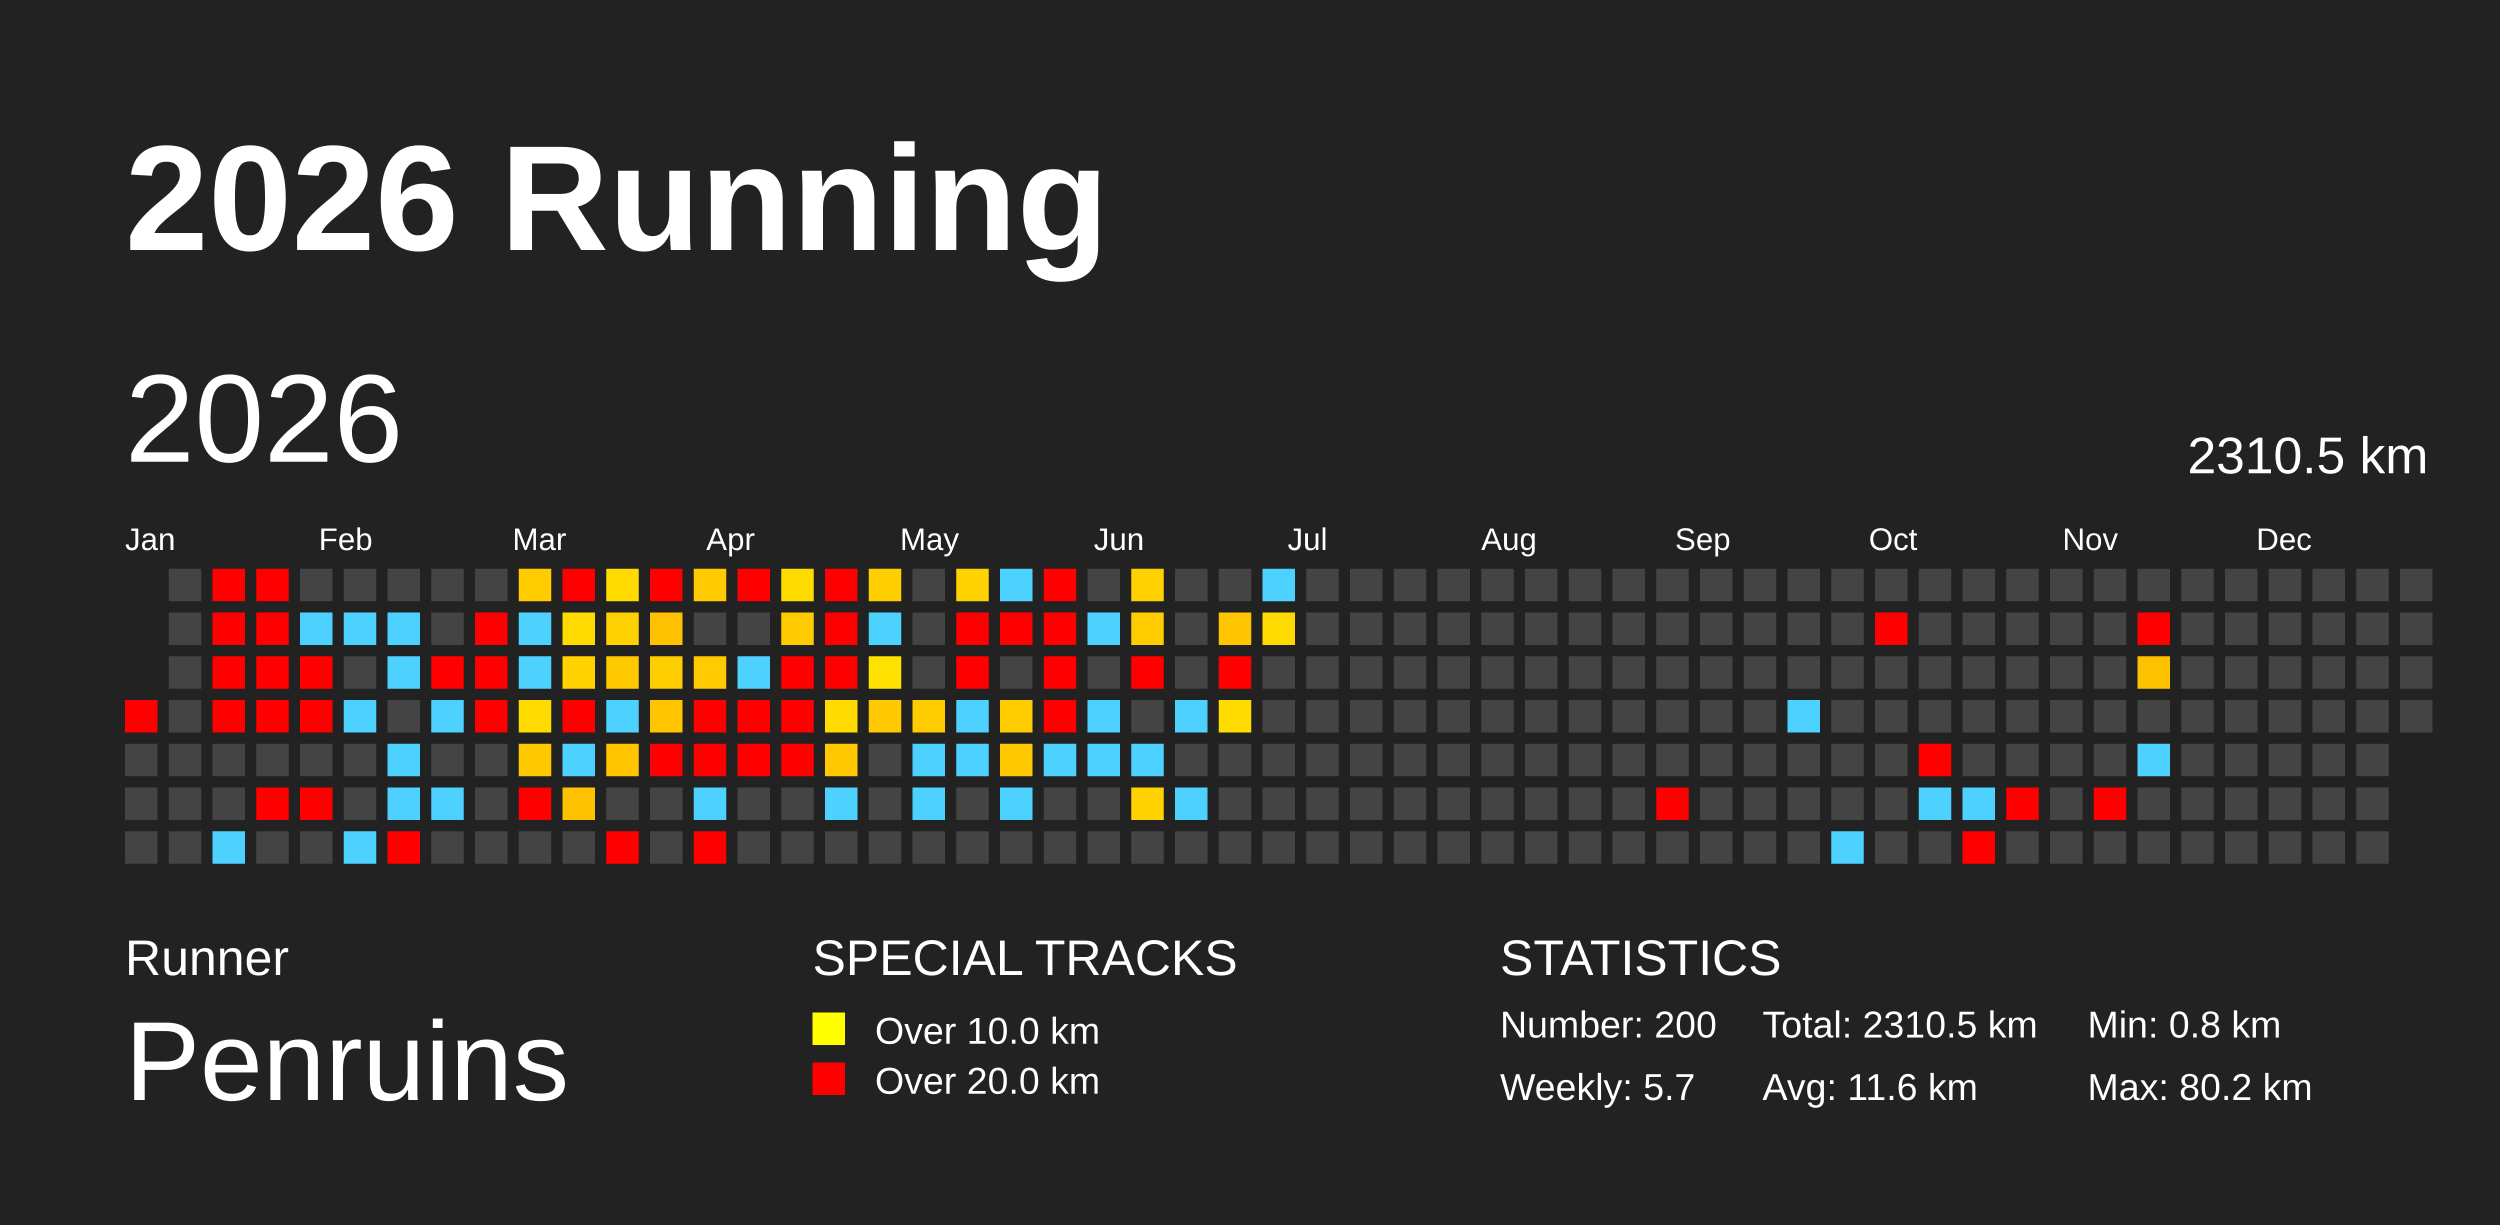
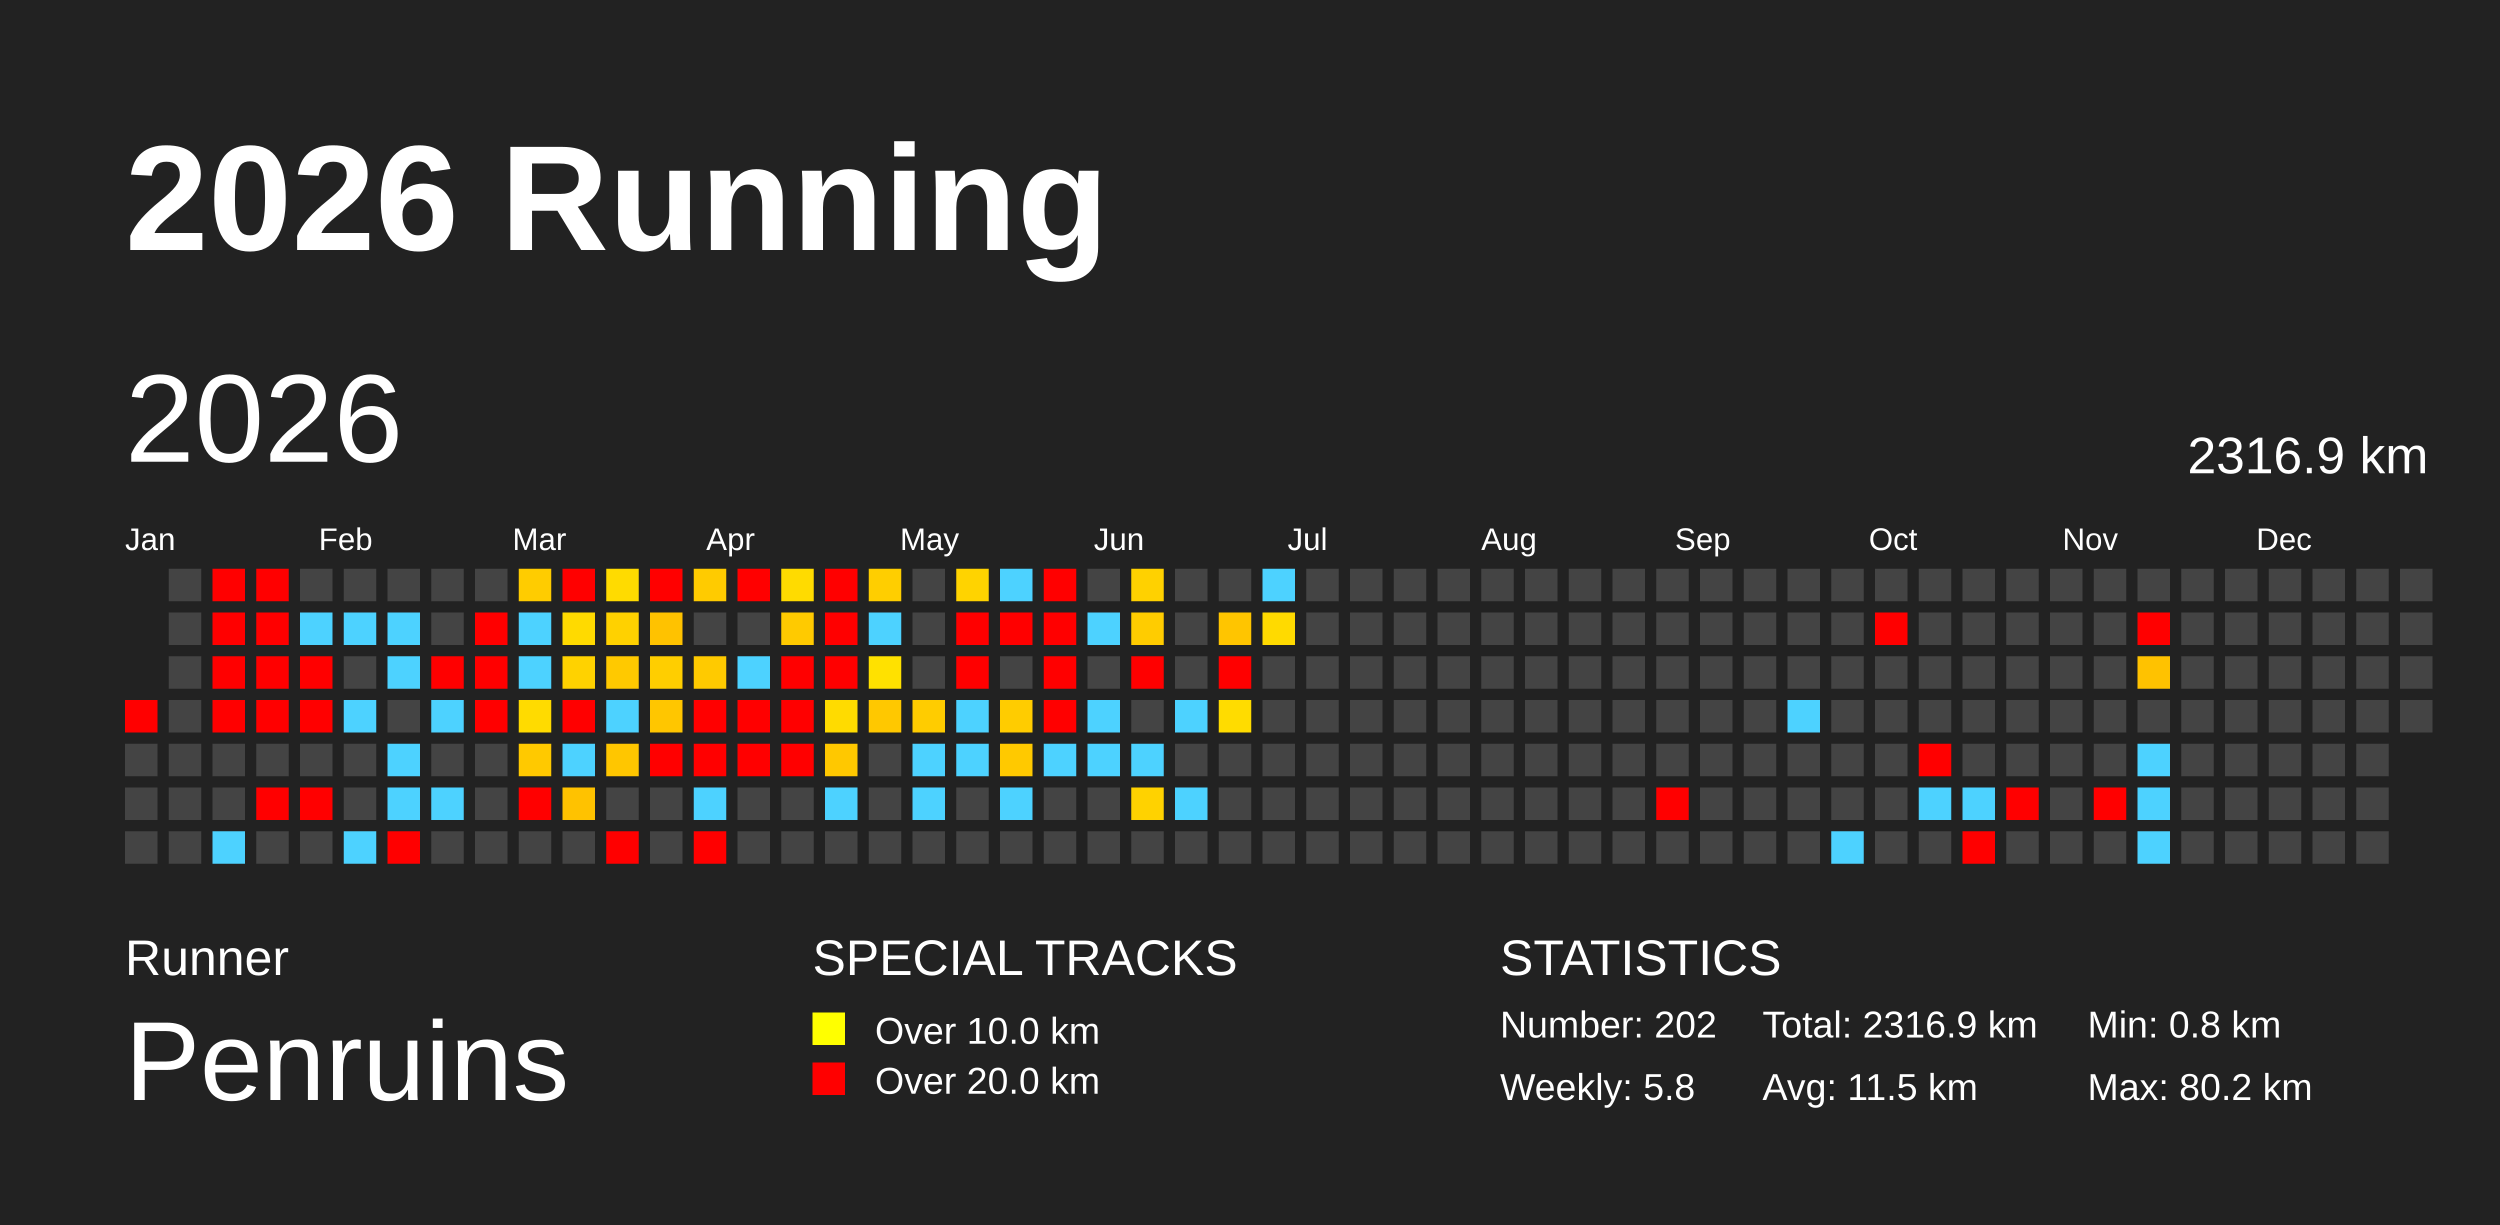
<svg xmlns="http://www.w3.org/2000/svg" baseProfile="full" height="98mm" version="1.1" viewBox="0,0,200,98" width="200mm">
  <defs />
  <rect fill="#222222" height="98" width="200" x="0" y="0" />
  <text fill="#FFFFFF" style="font-size:12px; font-family:Arial; font-weight:bold;" x="10" y="20">2026 Running</text>
  <text fill="#FFFFFF" style="font-size:4px; font-family:Arial" x="10" y="78">Runner</text>
  <text fill="#FFFFFF" style="font-size:9px; font-family:Arial" x="10" y="88">Penruins</text>
  <text fill="#FFFFFF" style="font-size:4px; font-family:Arial" x="65" y="78">SPECIAL TRACKS</text>
  <rect fill="yellow" height="2.6" width="2.6" x="65" y="81" />
  <text fill="#FFFFFF" style="font-size:3px; font-family:Arial" x="70" y="83.5">Over 10.0 km</text>
  <rect fill="red" height="2.6" width="2.6" x="65" y="85" />
  <text fill="#FFFFFF" style="font-size:3px; font-family:Arial" x="70" y="87.5">Over 20.0 km</text>
  <text fill="#FFFFFF" style="font-size:4px; font-family:Arial" x="120" y="78">STATISTICS</text>
-   <text fill="#FFFFFF" style="font-size:3px; font-family:Arial" x="120" y="83">Number: 200</text>
-   <text fill="#FFFFFF" style="font-size:3px; font-family:Arial" x="120" y="88">Weekly: 5.7</text>
-   <text fill="#FFFFFF" style="font-size:3px; font-family:Arial" x="141" y="83">Total: 2310.5 km</text>
-   <text fill="#FFFFFF" style="font-size:3px; font-family:Arial" x="141" y="88">Avg: 11.6 km</text>
+   <text fill="#FFFFFF" style="font-size:3px; font-family:Arial" x="120" y="83">Number: 202</text>
+   <text fill="#FFFFFF" style="font-size:3px; font-family:Arial" x="120" y="88">Weekly: 5.8</text>
+   <text fill="#FFFFFF" style="font-size:3px; font-family:Arial" x="141" y="83">Total: 2316.9 km</text>
+   <text fill="#FFFFFF" style="font-size:3px; font-family:Arial" x="141" y="88">Avg: 11.5 km</text>
  <text fill="#FFFFFF" style="font-size:3px; font-family:Arial" x="167" y="83">Min: 0.8 km</text>
  <text fill="#FFFFFF" style="font-size:3px; font-family:Arial" x="167" y="88">Max: 80.2 km</text>
  <text dominant-baseline="hanging" fill="#FFFFFF" style="font-size:10.0px; font-family:Arial;" x="10" y="30">2026</text>
-   <text dominant-baseline="hanging" fill="#FFFFFF" style="font-size:4.125px; font-family:Arial;" x="175" y="35">2310.5 km</text>
+   <text dominant-baseline="hanging" fill="#FFFFFF" style="font-size:4.125px; font-family:Arial;" x="175" y="35">2316.9 km</text>
  <text fill="#FFFFFF" style="font-size:2.5px; font-family:Arial" x="10.0" y="44">Jan</text>
  <text fill="#FFFFFF" style="font-size:2.5px; font-family:Arial" x="25.5" y="44">Feb</text>
  <text fill="#FFFFFF" style="font-size:2.5px; font-family:Arial" x="41.0" y="44">Mar</text>
  <text fill="#FFFFFF" style="font-size:2.5px; font-family:Arial" x="56.5" y="44">Apr</text>
  <text fill="#FFFFFF" style="font-size:2.5px; font-family:Arial" x="72.0" y="44">May</text>
  <text fill="#FFFFFF" style="font-size:2.5px; font-family:Arial" x="87.5" y="44">Jun</text>
  <text fill="#FFFFFF" style="font-size:2.5px; font-family:Arial" x="103.0" y="44">Jul</text>
  <text fill="#FFFFFF" style="font-size:2.5px; font-family:Arial" x="118.5" y="44">Aug</text>
  <text fill="#FFFFFF" style="font-size:2.5px; font-family:Arial" x="134.0" y="44">Sep</text>
  <text fill="#FFFFFF" style="font-size:2.5px; font-family:Arial" x="149.5" y="44">Oct</text>
  <text fill="#FFFFFF" style="font-size:2.5px; font-family:Arial" x="165.0" y="44">Nov</text>
  <text fill="#FFFFFF" style="font-size:2.5px; font-family:Arial" x="180.5" y="44">Dec</text>
  <rect fill="red" height="2.6" width="2.6" x="10.0" y="56.0" />
  <rect fill="#444444" height="2.6" width="2.6" x="10.0" y="59.5" />
  <rect fill="#444444" height="2.6" width="2.6" x="10.0" y="63.0" />
  <rect fill="#444444" height="2.6" width="2.6" x="10.0" y="66.5" />
  <rect fill="#444444" height="2.6" width="2.6" x="13.5" y="45.5" />
  <rect fill="#444444" height="2.6" width="2.6" x="13.5" y="49.0" />
  <rect fill="#444444" height="2.6" width="2.6" x="13.5" y="52.5" />
  <rect fill="#444444" height="2.6" width="2.6" x="13.5" y="56.0" />
  <rect fill="#444444" height="2.6" width="2.6" x="13.5" y="59.5" />
  <rect fill="#444444" height="2.6" width="2.6" x="13.5" y="63.0" />
  <rect fill="#444444" height="2.6" width="2.6" x="13.5" y="66.5" />
  <rect fill="red" height="2.6" width="2.6" x="17.0" y="45.5" />
  <rect fill="red" height="2.6" width="2.6" x="17.0" y="49.0" />
  <rect fill="red" height="2.6" width="2.6" x="17.0" y="52.5" />
  <rect fill="red" height="2.6" width="2.6" x="17.0" y="56.0" />
  <rect fill="#444444" height="2.6" width="2.6" x="17.0" y="59.5" />
  <rect fill="#444444" height="2.6" width="2.6" x="17.0" y="63.0" />
  <rect fill="#4dd2ff" height="2.6" width="2.6" x="17.0" y="66.5" />
  <rect fill="red" height="2.6" width="2.6" x="20.5" y="45.5" />
  <rect fill="red" height="2.6" width="2.6" x="20.5" y="49.0" />
  <rect fill="red" height="2.6" width="2.6" x="20.5" y="52.5" />
  <rect fill="red" height="2.6" width="2.6" x="20.5" y="56.0" />
  <rect fill="#444444" height="2.6" width="2.6" x="20.5" y="59.5" />
  <rect fill="red" height="2.6" width="2.6" x="20.5" y="63.0" />
  <rect fill="#444444" height="2.6" width="2.6" x="20.5" y="66.5" />
  <rect fill="#444444" height="2.6" width="2.6" x="24.0" y="45.5" />
  <rect fill="#4dd2ff" height="2.6" width="2.6" x="24.0" y="49.0" />
  <rect fill="red" height="2.6" width="2.6" x="24.0" y="52.5" />
  <rect fill="red" height="2.6" width="2.6" x="24.0" y="56.0" />
  <rect fill="#444444" height="2.6" width="2.6" x="24.0" y="59.5" />
  <rect fill="red" height="2.6" width="2.6" x="24.0" y="63.0" />
  <rect fill="#444444" height="2.6" width="2.6" x="24.0" y="66.5" />
  <rect fill="#444444" height="2.6" width="2.6" x="27.5" y="45.5" />
  <rect fill="#4dd2ff" height="2.6" width="2.6" x="27.5" y="49.0" />
  <rect fill="#444444" height="2.6" width="2.6" x="27.5" y="52.5" />
  <rect fill="#4dd2ff" height="2.6" width="2.6" x="27.5" y="56.0" />
  <rect fill="#444444" height="2.6" width="2.6" x="27.5" y="59.5" />
  <rect fill="#444444" height="2.6" width="2.6" x="27.5" y="63.0" />
  <rect fill="#4dd2ff" height="2.6" width="2.6" x="27.5" y="66.5" />
  <rect fill="#444444" height="2.6" width="2.6" x="31.0" y="45.5" />
  <rect fill="#4dd2ff" height="2.6" width="2.6" x="31.0" y="49.0" />
  <rect fill="#4dd2ff" height="2.6" width="2.6" x="31.0" y="52.5" />
  <rect fill="#444444" height="2.6" width="2.6" x="31.0" y="56.0" />
  <rect fill="#4dd2ff" height="2.6" width="2.6" x="31.0" y="59.5" />
  <rect fill="#4dd2ff" height="2.6" width="2.6" x="31.0" y="63.0" />
  <rect fill="red" height="2.6" width="2.6" x="31.0" y="66.5" />
  <rect fill="#444444" height="2.6" width="2.6" x="34.5" y="45.5" />
  <rect fill="#444444" height="2.6" width="2.6" x="34.5" y="49.0" />
  <rect fill="red" height="2.6" width="2.6" x="34.5" y="52.5" />
  <rect fill="#4dd2ff" height="2.6" width="2.6" x="34.5" y="56.0" />
  <rect fill="#444444" height="2.6" width="2.6" x="34.5" y="59.5" />
  <rect fill="#4dd2ff" height="2.6" width="2.6" x="34.5" y="63.0" />
  <rect fill="#444444" height="2.6" width="2.6" x="34.5" y="66.5" />
  <rect fill="#444444" height="2.6" width="2.6" x="38.0" y="45.5" />
  <rect fill="red" height="2.6" width="2.6" x="38.0" y="49.0" />
  <rect fill="red" height="2.6" width="2.6" x="38.0" y="52.5" />
  <rect fill="red" height="2.6" width="2.6" x="38.0" y="56.0" />
  <rect fill="#444444" height="2.6" width="2.6" x="38.0" y="59.5" />
  <rect fill="#444444" height="2.6" width="2.6" x="38.0" y="63.0" />
  <rect fill="#444444" height="2.6" width="2.6" x="38.0" y="66.5" />
  <rect fill="#ffcc00" height="2.6" width="2.6" x="41.5" y="45.5" />
  <rect fill="#4dd2ff" height="2.6" width="2.6" x="41.5" y="49.0" />
  <rect fill="#4dd2ff" height="2.6" width="2.6" x="41.5" y="52.5" />
  <rect fill="#ffdb00" height="2.6" width="2.6" x="41.5" y="56.0" />
  <rect fill="#ffc900" height="2.6" width="2.6" x="41.5" y="59.5" />
  <rect fill="red" height="2.6" width="2.6" x="41.5" y="63.0" />
  <rect fill="#444444" height="2.6" width="2.6" x="41.5" y="66.5" />
  <rect fill="red" height="2.6" width="2.6" x="45.0" y="45.5" />
  <rect fill="#ffda00" height="2.6" width="2.6" x="45.0" y="49.0" />
  <rect fill="#ffd200" height="2.6" width="2.6" x="45.0" y="52.5" />
  <rect fill="red" height="2.6" width="2.6" x="45.0" y="56.0" />
  <rect fill="#4dd2ff" height="2.6" width="2.6" x="45.0" y="59.5" />
  <rect fill="#ffc200" height="2.6" width="2.6" x="45.0" y="63.0" />
  <rect fill="#444444" height="2.6" width="2.6" x="45.0" y="66.5" />
  <rect fill="#ffdb00" height="2.6" width="2.6" x="48.5" y="45.5" />
  <rect fill="#ffd100" height="2.6" width="2.6" x="48.5" y="49.0" />
  <rect fill="#ffc900" height="2.6" width="2.6" x="48.5" y="52.5" />
  <rect fill="#4dd2ff" height="2.6" width="2.6" x="48.5" y="56.0" />
  <rect fill="#ffc600" height="2.6" width="2.6" x="48.5" y="59.5" />
  <rect fill="#444444" height="2.6" width="2.6" x="48.5" y="63.0" />
  <rect fill="red" height="2.6" width="2.6" x="48.5" y="66.5" />
  <rect fill="red" height="2.6" width="2.6" x="52.0" y="45.5" />
  <rect fill="#ffc200" height="2.6" width="2.6" x="52.0" y="49.0" />
  <rect fill="#ffce00" height="2.6" width="2.6" x="52.0" y="52.5" />
  <rect fill="#ffc600" height="2.6" width="2.6" x="52.0" y="56.0" />
  <rect fill="red" height="2.6" width="2.6" x="52.0" y="59.5" />
  <rect fill="#444444" height="2.6" width="2.6" x="52.0" y="63.0" />
  <rect fill="#444444" height="2.6" width="2.6" x="52.0" y="66.5" />
  <rect fill="#ffcb00" height="2.6" width="2.6" x="55.5" y="45.5" />
  <rect fill="#444444" height="2.6" width="2.6" x="55.5" y="49.0" />
  <rect fill="#ffca00" height="2.6" width="2.6" x="55.5" y="52.5" />
  <rect fill="red" height="2.6" width="2.6" x="55.5" y="56.0" />
  <rect fill="red" height="2.6" width="2.6" x="55.5" y="59.5" />
  <rect fill="#4dd2ff" height="2.6" width="2.6" x="55.5" y="63.0" />
  <rect fill="red" height="2.6" width="2.6" x="55.5" y="66.5" />
  <rect fill="red" height="2.6" width="2.6" x="59.0" y="45.5" />
  <rect fill="#444444" height="2.6" width="2.6" x="59.0" y="49.0" />
  <rect fill="#4dd2ff" height="2.6" width="2.6" x="59.0" y="52.5" />
  <rect fill="red" height="2.6" width="2.6" x="59.0" y="56.0" />
  <rect fill="red" height="2.6" width="2.6" x="59.0" y="59.5" />
  <rect fill="#444444" height="2.6" width="2.6" x="59.0" y="63.0" />
  <rect fill="#444444" height="2.6" width="2.6" x="59.0" y="66.5" />
  <rect fill="#ffdb00" height="2.6" width="2.6" x="62.5" y="45.5" />
  <rect fill="#ffca00" height="2.6" width="2.6" x="62.5" y="49.0" />
  <rect fill="red" height="2.6" width="2.6" x="62.5" y="52.5" />
  <rect fill="red" height="2.6" width="2.6" x="62.5" y="56.0" />
  <rect fill="red" height="2.6" width="2.6" x="62.5" y="59.5" />
  <rect fill="#444444" height="2.6" width="2.6" x="62.5" y="63.0" />
  <rect fill="#444444" height="2.6" width="2.6" x="62.5" y="66.5" />
  <rect fill="red" height="2.6" width="2.6" x="66.0" y="45.5" />
  <rect fill="red" height="2.6" width="2.6" x="66.0" y="49.0" />
  <rect fill="red" height="2.6" width="2.6" x="66.0" y="52.5" />
  <rect fill="#ffdb00" height="2.6" width="2.6" x="66.0" y="56.0" />
  <rect fill="#ffc800" height="2.6" width="2.6" x="66.0" y="59.5" />
  <rect fill="#4dd2ff" height="2.6" width="2.6" x="66.0" y="63.0" />
  <rect fill="#444444" height="2.6" width="2.6" x="66.0" y="66.5" />
  <rect fill="#ffce00" height="2.6" width="2.6" x="69.5" y="45.5" />
  <rect fill="#4dd2ff" height="2.6" width="2.6" x="69.5" y="49.0" />
  <rect fill="#ffe100" height="2.6" width="2.6" x="69.5" y="52.5" />
  <rect fill="#ffc800" height="2.6" width="2.6" x="69.5" y="56.0" />
  <rect fill="#444444" height="2.6" width="2.6" x="69.5" y="59.5" />
  <rect fill="#444444" height="2.6" width="2.6" x="69.5" y="63.0" />
  <rect fill="#444444" height="2.6" width="2.6" x="69.5" y="66.5" />
  <rect fill="#444444" height="2.6" width="2.6" x="73.0" y="45.5" />
  <rect fill="#444444" height="2.6" width="2.6" x="73.0" y="49.0" />
  <rect fill="#444444" height="2.6" width="2.6" x="73.0" y="52.5" />
  <rect fill="#ffcc00" height="2.6" width="2.6" x="73.0" y="56.0" />
  <rect fill="#4dd2ff" height="2.6" width="2.6" x="73.0" y="59.5" />
  <rect fill="#4dd2ff" height="2.6" width="2.6" x="73.0" y="63.0" />
  <rect fill="#444444" height="2.6" width="2.6" x="73.0" y="66.5" />
  <rect fill="#ffd300" height="2.6" width="2.6" x="76.5" y="45.5" />
  <rect fill="red" height="2.6" width="2.6" x="76.5" y="49.0" />
  <rect fill="red" height="2.6" width="2.6" x="76.5" y="52.5" />
  <rect fill="#4dd2ff" height="2.6" width="2.6" x="76.5" y="56.0" />
  <rect fill="#4dd2ff" height="2.6" width="2.6" x="76.5" y="59.5" />
  <rect fill="#444444" height="2.6" width="2.6" x="76.5" y="63.0" />
  <rect fill="#444444" height="2.6" width="2.6" x="76.5" y="66.5" />
  <rect fill="#4dd2ff" height="2.6" width="2.6" x="80.0" y="45.5" />
  <rect fill="red" height="2.6" width="2.6" x="80.0" y="49.0" />
  <rect fill="#444444" height="2.6" width="2.6" x="80.0" y="52.5" />
  <rect fill="#ffcc00" height="2.6" width="2.6" x="80.0" y="56.0" />
  <rect fill="#ffc900" height="2.6" width="2.6" x="80.0" y="59.5" />
  <rect fill="#4dd2ff" height="2.6" width="2.6" x="80.0" y="63.0" />
  <rect fill="#444444" height="2.6" width="2.6" x="80.0" y="66.5" />
  <rect fill="red" height="2.6" width="2.6" x="83.5" y="45.5" />
  <rect fill="red" height="2.6" width="2.6" x="83.5" y="49.0" />
  <rect fill="red" height="2.6" width="2.6" x="83.5" y="52.5" />
  <rect fill="red" height="2.6" width="2.6" x="83.5" y="56.0" />
  <rect fill="#4dd2ff" height="2.6" width="2.6" x="83.5" y="59.5" />
  <rect fill="#444444" height="2.6" width="2.6" x="83.5" y="63.0" />
  <rect fill="#444444" height="2.6" width="2.6" x="83.5" y="66.5" />
  <rect fill="#444444" height="2.6" width="2.6" x="87.0" y="45.5" />
  <rect fill="#4dd2ff" height="2.6" width="2.6" x="87.0" y="49.0" />
  <rect fill="#444444" height="2.6" width="2.6" x="87.0" y="52.5" />
  <rect fill="#4dd2ff" height="2.6" width="2.6" x="87.0" y="56.0" />
  <rect fill="#4dd2ff" height="2.6" width="2.6" x="87.0" y="59.5" />
  <rect fill="#444444" height="2.6" width="2.6" x="87.0" y="63.0" />
  <rect fill="#444444" height="2.6" width="2.6" x="87.0" y="66.5" />
  <rect fill="#ffd100" height="2.6" width="2.6" x="90.5" y="45.5" />
  <rect fill="#ffcc00" height="2.6" width="2.6" x="90.5" y="49.0" />
  <rect fill="red" height="2.6" width="2.6" x="90.5" y="52.5" />
  <rect fill="#444444" height="2.6" width="2.6" x="90.5" y="56.0" />
  <rect fill="#4dd2ff" height="2.6" width="2.6" x="90.5" y="59.5" />
  <rect fill="#ffd200" height="2.6" width="2.6" x="90.5" y="63.0" />
  <rect fill="#444444" height="2.6" width="2.6" x="90.5" y="66.5" />
  <rect fill="#444444" height="2.6" width="2.6" x="94.0" y="45.5" />
  <rect fill="#444444" height="2.6" width="2.6" x="94.0" y="49.0" />
  <rect fill="#444444" height="2.6" width="2.6" x="94.0" y="52.5" />
  <rect fill="#4dd2ff" height="2.6" width="2.6" x="94.0" y="56.0" />
  <rect fill="#444444" height="2.6" width="2.6" x="94.0" y="59.5" />
  <rect fill="#4dd2ff" height="2.6" width="2.6" x="94.0" y="63.0" />
  <rect fill="#444444" height="2.6" width="2.6" x="94.0" y="66.5" />
  <rect fill="#444444" height="2.6" width="2.6" x="97.5" y="45.5" />
  <rect fill="#ffc500" height="2.6" width="2.6" x="97.5" y="49.0" />
  <rect fill="red" height="2.6" width="2.6" x="97.5" y="52.5" />
  <rect fill="#ffdc00" height="2.6" width="2.6" x="97.5" y="56.0" />
  <rect fill="#444444" height="2.6" width="2.6" x="97.5" y="59.5" />
  <rect fill="#444444" height="2.6" width="2.6" x="97.5" y="63.0" />
  <rect fill="#444444" height="2.6" width="2.6" x="97.5" y="66.5" />
  <rect fill="#4dd2ff" height="2.6" width="2.6" x="101.0" y="45.5" />
  <rect fill="#ffda00" height="2.6" width="2.6" x="101.0" y="49.0" />
  <rect fill="#444444" height="2.6" width="2.6" x="101.0" y="52.5" />
  <rect fill="#444444" height="2.6" width="2.6" x="101.0" y="56.0" />
  <rect fill="#444444" height="2.6" width="2.6" x="101.0" y="59.5" />
  <rect fill="#444444" height="2.6" width="2.6" x="101.0" y="63.0" />
  <rect fill="#444444" height="2.6" width="2.6" x="101.0" y="66.5" />
  <rect fill="#444444" height="2.6" width="2.6" x="104.5" y="45.5" />
  <rect fill="#444444" height="2.6" width="2.6" x="104.5" y="49.0" />
  <rect fill="#444444" height="2.6" width="2.6" x="104.5" y="52.5" />
  <rect fill="#444444" height="2.6" width="2.6" x="104.5" y="56.0" />
  <rect fill="#444444" height="2.6" width="2.6" x="104.5" y="59.5" />
  <rect fill="#444444" height="2.6" width="2.6" x="104.5" y="63.0" />
  <rect fill="#444444" height="2.6" width="2.6" x="104.5" y="66.5" />
  <rect fill="#444444" height="2.6" width="2.6" x="108.0" y="45.5" />
  <rect fill="#444444" height="2.6" width="2.6" x="108.0" y="49.0" />
  <rect fill="#444444" height="2.6" width="2.6" x="108.0" y="52.5" />
  <rect fill="#444444" height="2.6" width="2.6" x="108.0" y="56.0" />
  <rect fill="#444444" height="2.6" width="2.6" x="108.0" y="59.5" />
  <rect fill="#444444" height="2.6" width="2.6" x="108.0" y="63.0" />
  <rect fill="#444444" height="2.6" width="2.6" x="108.0" y="66.5" />
  <rect fill="#444444" height="2.6" width="2.6" x="111.5" y="45.5" />
  <rect fill="#444444" height="2.6" width="2.6" x="111.5" y="49.0" />
  <rect fill="#444444" height="2.6" width="2.6" x="111.5" y="52.5" />
  <rect fill="#444444" height="2.6" width="2.6" x="111.5" y="56.0" />
  <rect fill="#444444" height="2.6" width="2.6" x="111.5" y="59.5" />
  <rect fill="#444444" height="2.6" width="2.6" x="111.5" y="63.0" />
  <rect fill="#444444" height="2.6" width="2.6" x="111.5" y="66.5" />
  <rect fill="#444444" height="2.6" width="2.6" x="115.0" y="45.5" />
  <rect fill="#444444" height="2.6" width="2.6" x="115.0" y="49.0" />
  <rect fill="#444444" height="2.6" width="2.6" x="115.0" y="52.5" />
  <rect fill="#444444" height="2.6" width="2.6" x="115.0" y="56.0" />
  <rect fill="#444444" height="2.6" width="2.6" x="115.0" y="59.5" />
  <rect fill="#444444" height="2.6" width="2.6" x="115.0" y="63.0" />
  <rect fill="#444444" height="2.6" width="2.6" x="115.0" y="66.5" />
  <rect fill="#444444" height="2.6" width="2.6" x="118.5" y="45.5" />
  <rect fill="#444444" height="2.6" width="2.6" x="118.5" y="49.0" />
  <rect fill="#444444" height="2.6" width="2.6" x="118.5" y="52.5" />
  <rect fill="#444444" height="2.6" width="2.6" x="118.5" y="56.0" />
  <rect fill="#444444" height="2.6" width="2.6" x="118.5" y="59.5" />
  <rect fill="#444444" height="2.6" width="2.6" x="118.5" y="63.0" />
  <rect fill="#444444" height="2.6" width="2.6" x="118.5" y="66.5" />
  <rect fill="#444444" height="2.6" width="2.6" x="122.0" y="45.5" />
  <rect fill="#444444" height="2.6" width="2.6" x="122.0" y="49.0" />
  <rect fill="#444444" height="2.6" width="2.6" x="122.0" y="52.5" />
  <rect fill="#444444" height="2.6" width="2.6" x="122.0" y="56.0" />
  <rect fill="#444444" height="2.6" width="2.6" x="122.0" y="59.5" />
  <rect fill="#444444" height="2.6" width="2.6" x="122.0" y="63.0" />
  <rect fill="#444444" height="2.6" width="2.6" x="122.0" y="66.5" />
  <rect fill="#444444" height="2.6" width="2.6" x="125.5" y="45.5" />
  <rect fill="#444444" height="2.6" width="2.6" x="125.5" y="49.0" />
  <rect fill="#444444" height="2.6" width="2.6" x="125.5" y="52.5" />
  <rect fill="#444444" height="2.6" width="2.6" x="125.5" y="56.0" />
  <rect fill="#444444" height="2.6" width="2.6" x="125.5" y="59.5" />
  <rect fill="#444444" height="2.6" width="2.6" x="125.5" y="63.0" />
  <rect fill="#444444" height="2.6" width="2.6" x="125.5" y="66.5" />
  <rect fill="#444444" height="2.6" width="2.6" x="129.0" y="45.5" />
  <rect fill="#444444" height="2.6" width="2.6" x="129.0" y="49.0" />
  <rect fill="#444444" height="2.6" width="2.6" x="129.0" y="52.5" />
  <rect fill="#444444" height="2.6" width="2.6" x="129.0" y="56.0" />
  <rect fill="#444444" height="2.6" width="2.6" x="129.0" y="59.5" />
  <rect fill="#444444" height="2.6" width="2.6" x="129.0" y="63.0" />
  <rect fill="#444444" height="2.6" width="2.6" x="129.0" y="66.5" />
  <rect fill="#444444" height="2.6" width="2.6" x="132.5" y="45.5" />
  <rect fill="#444444" height="2.6" width="2.6" x="132.5" y="49.0" />
  <rect fill="#444444" height="2.6" width="2.6" x="132.5" y="52.5" />
  <rect fill="#444444" height="2.6" width="2.6" x="132.5" y="56.0" />
  <rect fill="#444444" height="2.6" width="2.6" x="132.5" y="59.5" />
  <rect fill="red" height="2.6" width="2.6" x="132.5" y="63.0" />
  <rect fill="#444444" height="2.6" width="2.6" x="132.5" y="66.5" />
  <rect fill="#444444" height="2.6" width="2.6" x="136.0" y="45.5" />
  <rect fill="#444444" height="2.6" width="2.6" x="136.0" y="49.0" />
  <rect fill="#444444" height="2.6" width="2.6" x="136.0" y="52.5" />
  <rect fill="#444444" height="2.6" width="2.6" x="136.0" y="56.0" />
  <rect fill="#444444" height="2.6" width="2.6" x="136.0" y="59.5" />
  <rect fill="#444444" height="2.6" width="2.6" x="136.0" y="63.0" />
  <rect fill="#444444" height="2.6" width="2.6" x="136.0" y="66.5" />
  <rect fill="#444444" height="2.6" width="2.6" x="139.5" y="45.5" />
  <rect fill="#444444" height="2.6" width="2.6" x="139.5" y="49.0" />
  <rect fill="#444444" height="2.6" width="2.6" x="139.5" y="52.5" />
  <rect fill="#444444" height="2.6" width="2.6" x="139.5" y="56.0" />
  <rect fill="#444444" height="2.6" width="2.6" x="139.5" y="59.5" />
  <rect fill="#444444" height="2.6" width="2.6" x="139.5" y="63.0" />
  <rect fill="#444444" height="2.6" width="2.6" x="139.5" y="66.5" />
  <rect fill="#444444" height="2.6" width="2.6" x="143.0" y="45.5" />
  <rect fill="#444444" height="2.6" width="2.6" x="143.0" y="49.0" />
  <rect fill="#444444" height="2.6" width="2.6" x="143.0" y="52.5" />
  <rect fill="#4dd2ff" height="2.6" width="2.6" x="143.0" y="56.0" />
  <rect fill="#444444" height="2.6" width="2.6" x="143.0" y="59.5" />
  <rect fill="#444444" height="2.6" width="2.6" x="143.0" y="63.0" />
  <rect fill="#444444" height="2.6" width="2.6" x="143.0" y="66.5" />
  <rect fill="#444444" height="2.6" width="2.6" x="146.5" y="45.5" />
  <rect fill="#444444" height="2.6" width="2.6" x="146.5" y="49.0" />
  <rect fill="#444444" height="2.6" width="2.6" x="146.5" y="52.5" />
  <rect fill="#444444" height="2.6" width="2.6" x="146.5" y="56.0" />
  <rect fill="#444444" height="2.6" width="2.6" x="146.5" y="59.5" />
  <rect fill="#444444" height="2.6" width="2.6" x="146.5" y="63.0" />
  <rect fill="#4dd2ff" height="2.6" width="2.6" x="146.5" y="66.5" />
  <rect fill="#444444" height="2.6" width="2.6" x="150.0" y="45.5" />
  <rect fill="red" height="2.6" width="2.6" x="150.0" y="49.0" />
  <rect fill="#444444" height="2.6" width="2.6" x="150.0" y="52.5" />
  <rect fill="#444444" height="2.6" width="2.6" x="150.0" y="56.0" />
  <rect fill="#444444" height="2.6" width="2.6" x="150.0" y="59.5" />
  <rect fill="#444444" height="2.6" width="2.6" x="150.0" y="63.0" />
  <rect fill="#444444" height="2.6" width="2.6" x="150.0" y="66.5" />
  <rect fill="#444444" height="2.6" width="2.6" x="153.5" y="45.5" />
  <rect fill="#444444" height="2.6" width="2.6" x="153.5" y="49.0" />
  <rect fill="#444444" height="2.6" width="2.6" x="153.5" y="52.5" />
  <rect fill="#444444" height="2.6" width="2.6" x="153.5" y="56.0" />
  <rect fill="red" height="2.6" width="2.6" x="153.5" y="59.5" />
  <rect fill="#4dd2ff" height="2.6" width="2.6" x="153.5" y="63.0" />
  <rect fill="#444444" height="2.6" width="2.6" x="153.5" y="66.5" />
  <rect fill="#444444" height="2.6" width="2.6" x="157.0" y="45.5" />
  <rect fill="#444444" height="2.6" width="2.6" x="157.0" y="49.0" />
  <rect fill="#444444" height="2.6" width="2.6" x="157.0" y="52.5" />
  <rect fill="#444444" height="2.6" width="2.6" x="157.0" y="56.0" />
  <rect fill="#444444" height="2.6" width="2.6" x="157.0" y="59.5" />
  <rect fill="#4dd2ff" height="2.6" width="2.6" x="157.0" y="63.0" />
  <rect fill="red" height="2.6" width="2.6" x="157.0" y="66.5" />
  <rect fill="#444444" height="2.6" width="2.6" x="160.5" y="45.5" />
  <rect fill="#444444" height="2.6" width="2.6" x="160.5" y="49.0" />
  <rect fill="#444444" height="2.6" width="2.6" x="160.5" y="52.5" />
  <rect fill="#444444" height="2.6" width="2.6" x="160.5" y="56.0" />
  <rect fill="#444444" height="2.6" width="2.6" x="160.5" y="59.5" />
  <rect fill="red" height="2.6" width="2.6" x="160.5" y="63.0" />
  <rect fill="#444444" height="2.6" width="2.6" x="160.5" y="66.5" />
  <rect fill="#444444" height="2.6" width="2.6" x="164.0" y="45.5" />
  <rect fill="#444444" height="2.6" width="2.6" x="164.0" y="49.0" />
  <rect fill="#444444" height="2.6" width="2.6" x="164.0" y="52.5" />
  <rect fill="#444444" height="2.6" width="2.6" x="164.0" y="56.0" />
  <rect fill="#444444" height="2.6" width="2.6" x="164.0" y="59.5" />
  <rect fill="#444444" height="2.6" width="2.6" x="164.0" y="63.0" />
  <rect fill="#444444" height="2.6" width="2.6" x="164.0" y="66.5" />
  <rect fill="#444444" height="2.6" width="2.6" x="167.5" y="45.5" />
  <rect fill="#444444" height="2.6" width="2.6" x="167.5" y="49.0" />
  <rect fill="#444444" height="2.6" width="2.6" x="167.5" y="52.5" />
  <rect fill="#444444" height="2.6" width="2.6" x="167.5" y="56.0" />
  <rect fill="#444444" height="2.6" width="2.6" x="167.5" y="59.5" />
  <rect fill="red" height="2.6" width="2.6" x="167.5" y="63.0" />
  <rect fill="#444444" height="2.6" width="2.6" x="167.5" y="66.5" />
  <rect fill="#444444" height="2.6" width="2.6" x="171.0" y="45.5" />
  <rect fill="red" height="2.6" width="2.6" x="171.0" y="49.0" />
  <rect fill="#ffc200" height="2.6" width="2.6" x="171.0" y="52.5" />
  <rect fill="#444444" height="2.6" width="2.6" x="171.0" y="56.0" />
  <rect fill="#4dd2ff" height="2.6" width="2.6" x="171.0" y="59.5" />
-   <rect fill="#444444" height="2.6" width="2.6" x="171.0" y="63.0" />
-   <rect fill="#444444" height="2.6" width="2.6" x="171.0" y="66.5" />
+   <rect fill="#4dd2ff" height="2.6" width="2.6" x="171.0" y="63.0" />
+   <rect fill="#4dd2ff" height="2.6" width="2.6" x="171.0" y="66.5" />
  <rect fill="#444444" height="2.6" width="2.6" x="174.5" y="45.5" />
  <rect fill="#444444" height="2.6" width="2.6" x="174.5" y="49.0" />
  <rect fill="#444444" height="2.6" width="2.6" x="174.5" y="52.5" />
  <rect fill="#444444" height="2.6" width="2.6" x="174.5" y="56.0" />
  <rect fill="#444444" height="2.6" width="2.6" x="174.5" y="59.5" />
  <rect fill="#444444" height="2.6" width="2.6" x="174.5" y="63.0" />
  <rect fill="#444444" height="2.6" width="2.6" x="174.5" y="66.5" />
  <rect fill="#444444" height="2.6" width="2.6" x="178.0" y="45.5" />
  <rect fill="#444444" height="2.6" width="2.6" x="178.0" y="49.0" />
  <rect fill="#444444" height="2.6" width="2.6" x="178.0" y="52.5" />
  <rect fill="#444444" height="2.6" width="2.6" x="178.0" y="56.0" />
  <rect fill="#444444" height="2.6" width="2.6" x="178.0" y="59.5" />
  <rect fill="#444444" height="2.6" width="2.6" x="178.0" y="63.0" />
  <rect fill="#444444" height="2.6" width="2.6" x="178.0" y="66.5" />
  <rect fill="#444444" height="2.6" width="2.6" x="181.5" y="45.5" />
  <rect fill="#444444" height="2.6" width="2.6" x="181.5" y="49.0" />
  <rect fill="#444444" height="2.6" width="2.6" x="181.5" y="52.5" />
  <rect fill="#444444" height="2.6" width="2.6" x="181.5" y="56.0" />
  <rect fill="#444444" height="2.6" width="2.6" x="181.5" y="59.5" />
  <rect fill="#444444" height="2.6" width="2.6" x="181.5" y="63.0" />
  <rect fill="#444444" height="2.6" width="2.6" x="181.5" y="66.5" />
  <rect fill="#444444" height="2.6" width="2.6" x="185.0" y="45.5" />
  <rect fill="#444444" height="2.6" width="2.6" x="185.0" y="49.0" />
  <rect fill="#444444" height="2.6" width="2.6" x="185.0" y="52.5" />
  <rect fill="#444444" height="2.6" width="2.6" x="185.0" y="56.0" />
  <rect fill="#444444" height="2.6" width="2.6" x="185.0" y="59.5" />
  <rect fill="#444444" height="2.6" width="2.6" x="185.0" y="63.0" />
  <rect fill="#444444" height="2.6" width="2.6" x="185.0" y="66.5" />
  <rect fill="#444444" height="2.6" width="2.6" x="188.5" y="45.5" />
  <rect fill="#444444" height="2.6" width="2.6" x="188.5" y="49.0" />
  <rect fill="#444444" height="2.6" width="2.6" x="188.5" y="52.5" />
  <rect fill="#444444" height="2.6" width="2.6" x="188.5" y="56.0" />
  <rect fill="#444444" height="2.6" width="2.6" x="188.5" y="59.5" />
  <rect fill="#444444" height="2.6" width="2.6" x="188.5" y="63.0" />
  <rect fill="#444444" height="2.6" width="2.6" x="188.5" y="66.5" />
  <rect fill="#444444" height="2.6" width="2.6" x="192.0" y="45.5" />
  <rect fill="#444444" height="2.6" width="2.6" x="192.0" y="49.0" />
  <rect fill="#444444" height="2.6" width="2.6" x="192.0" y="52.5" />
  <rect fill="#444444" height="2.6" width="2.6" x="192.0" y="56.0" />
</svg>
